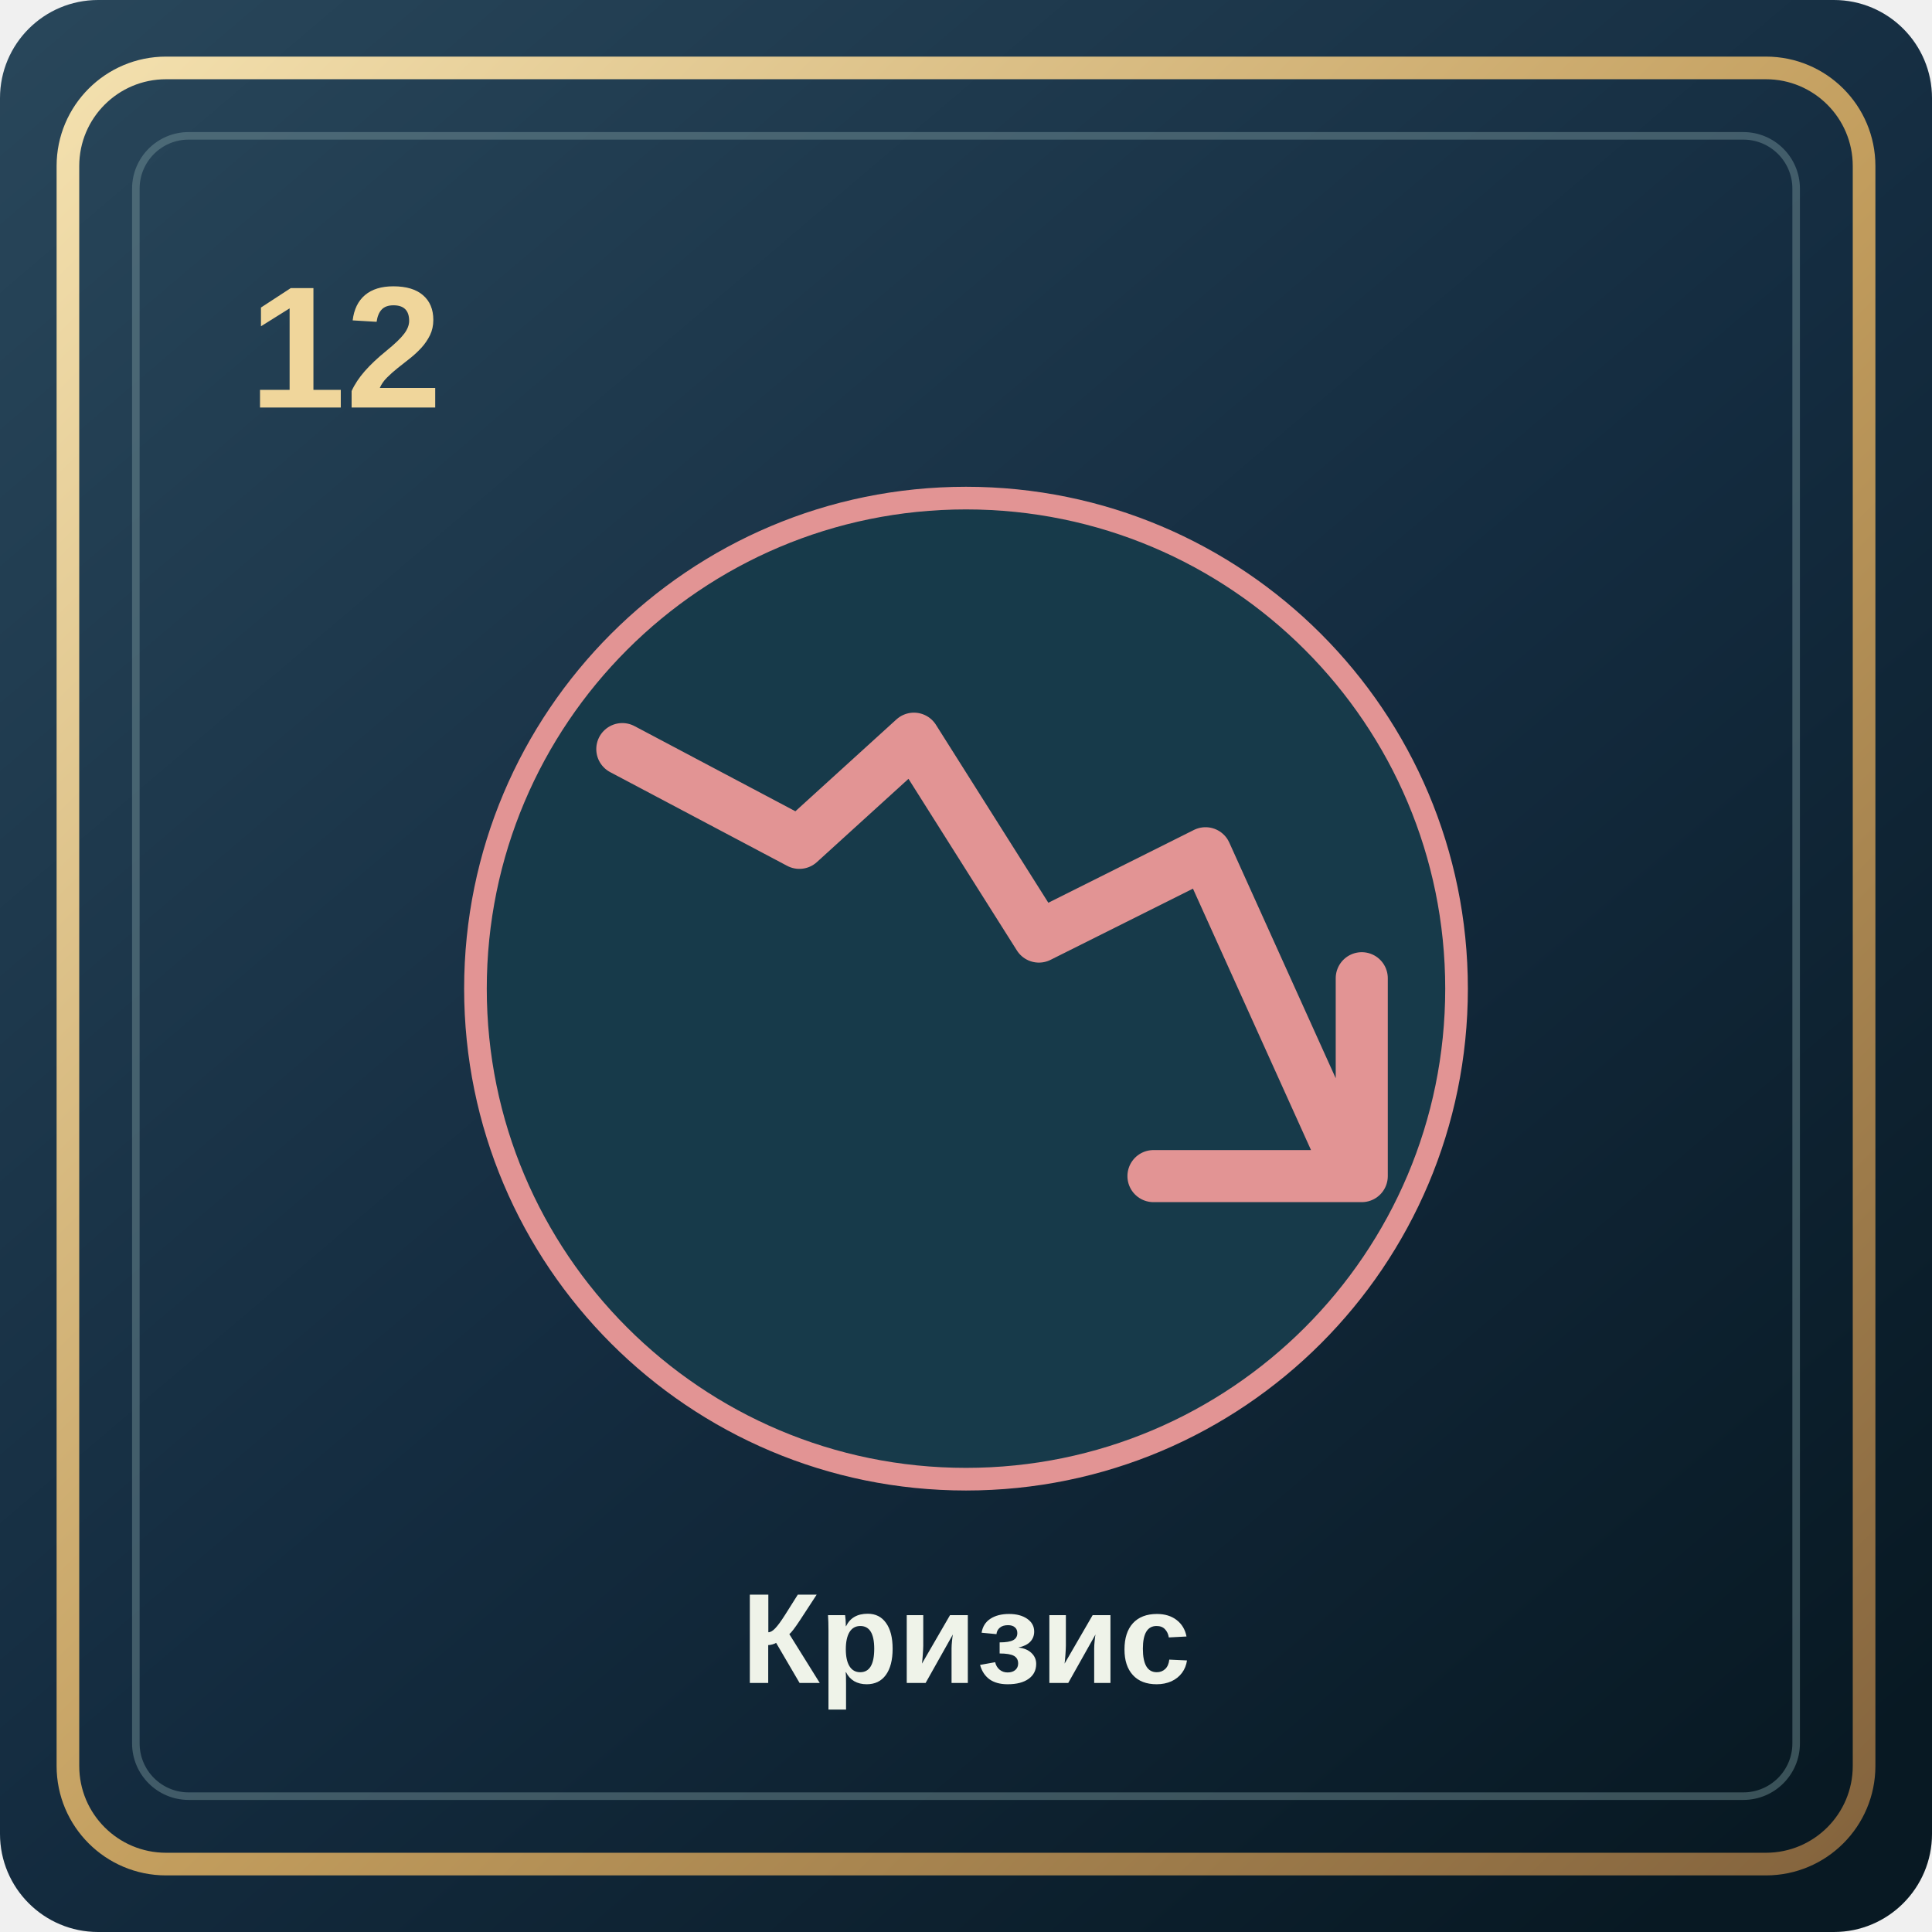
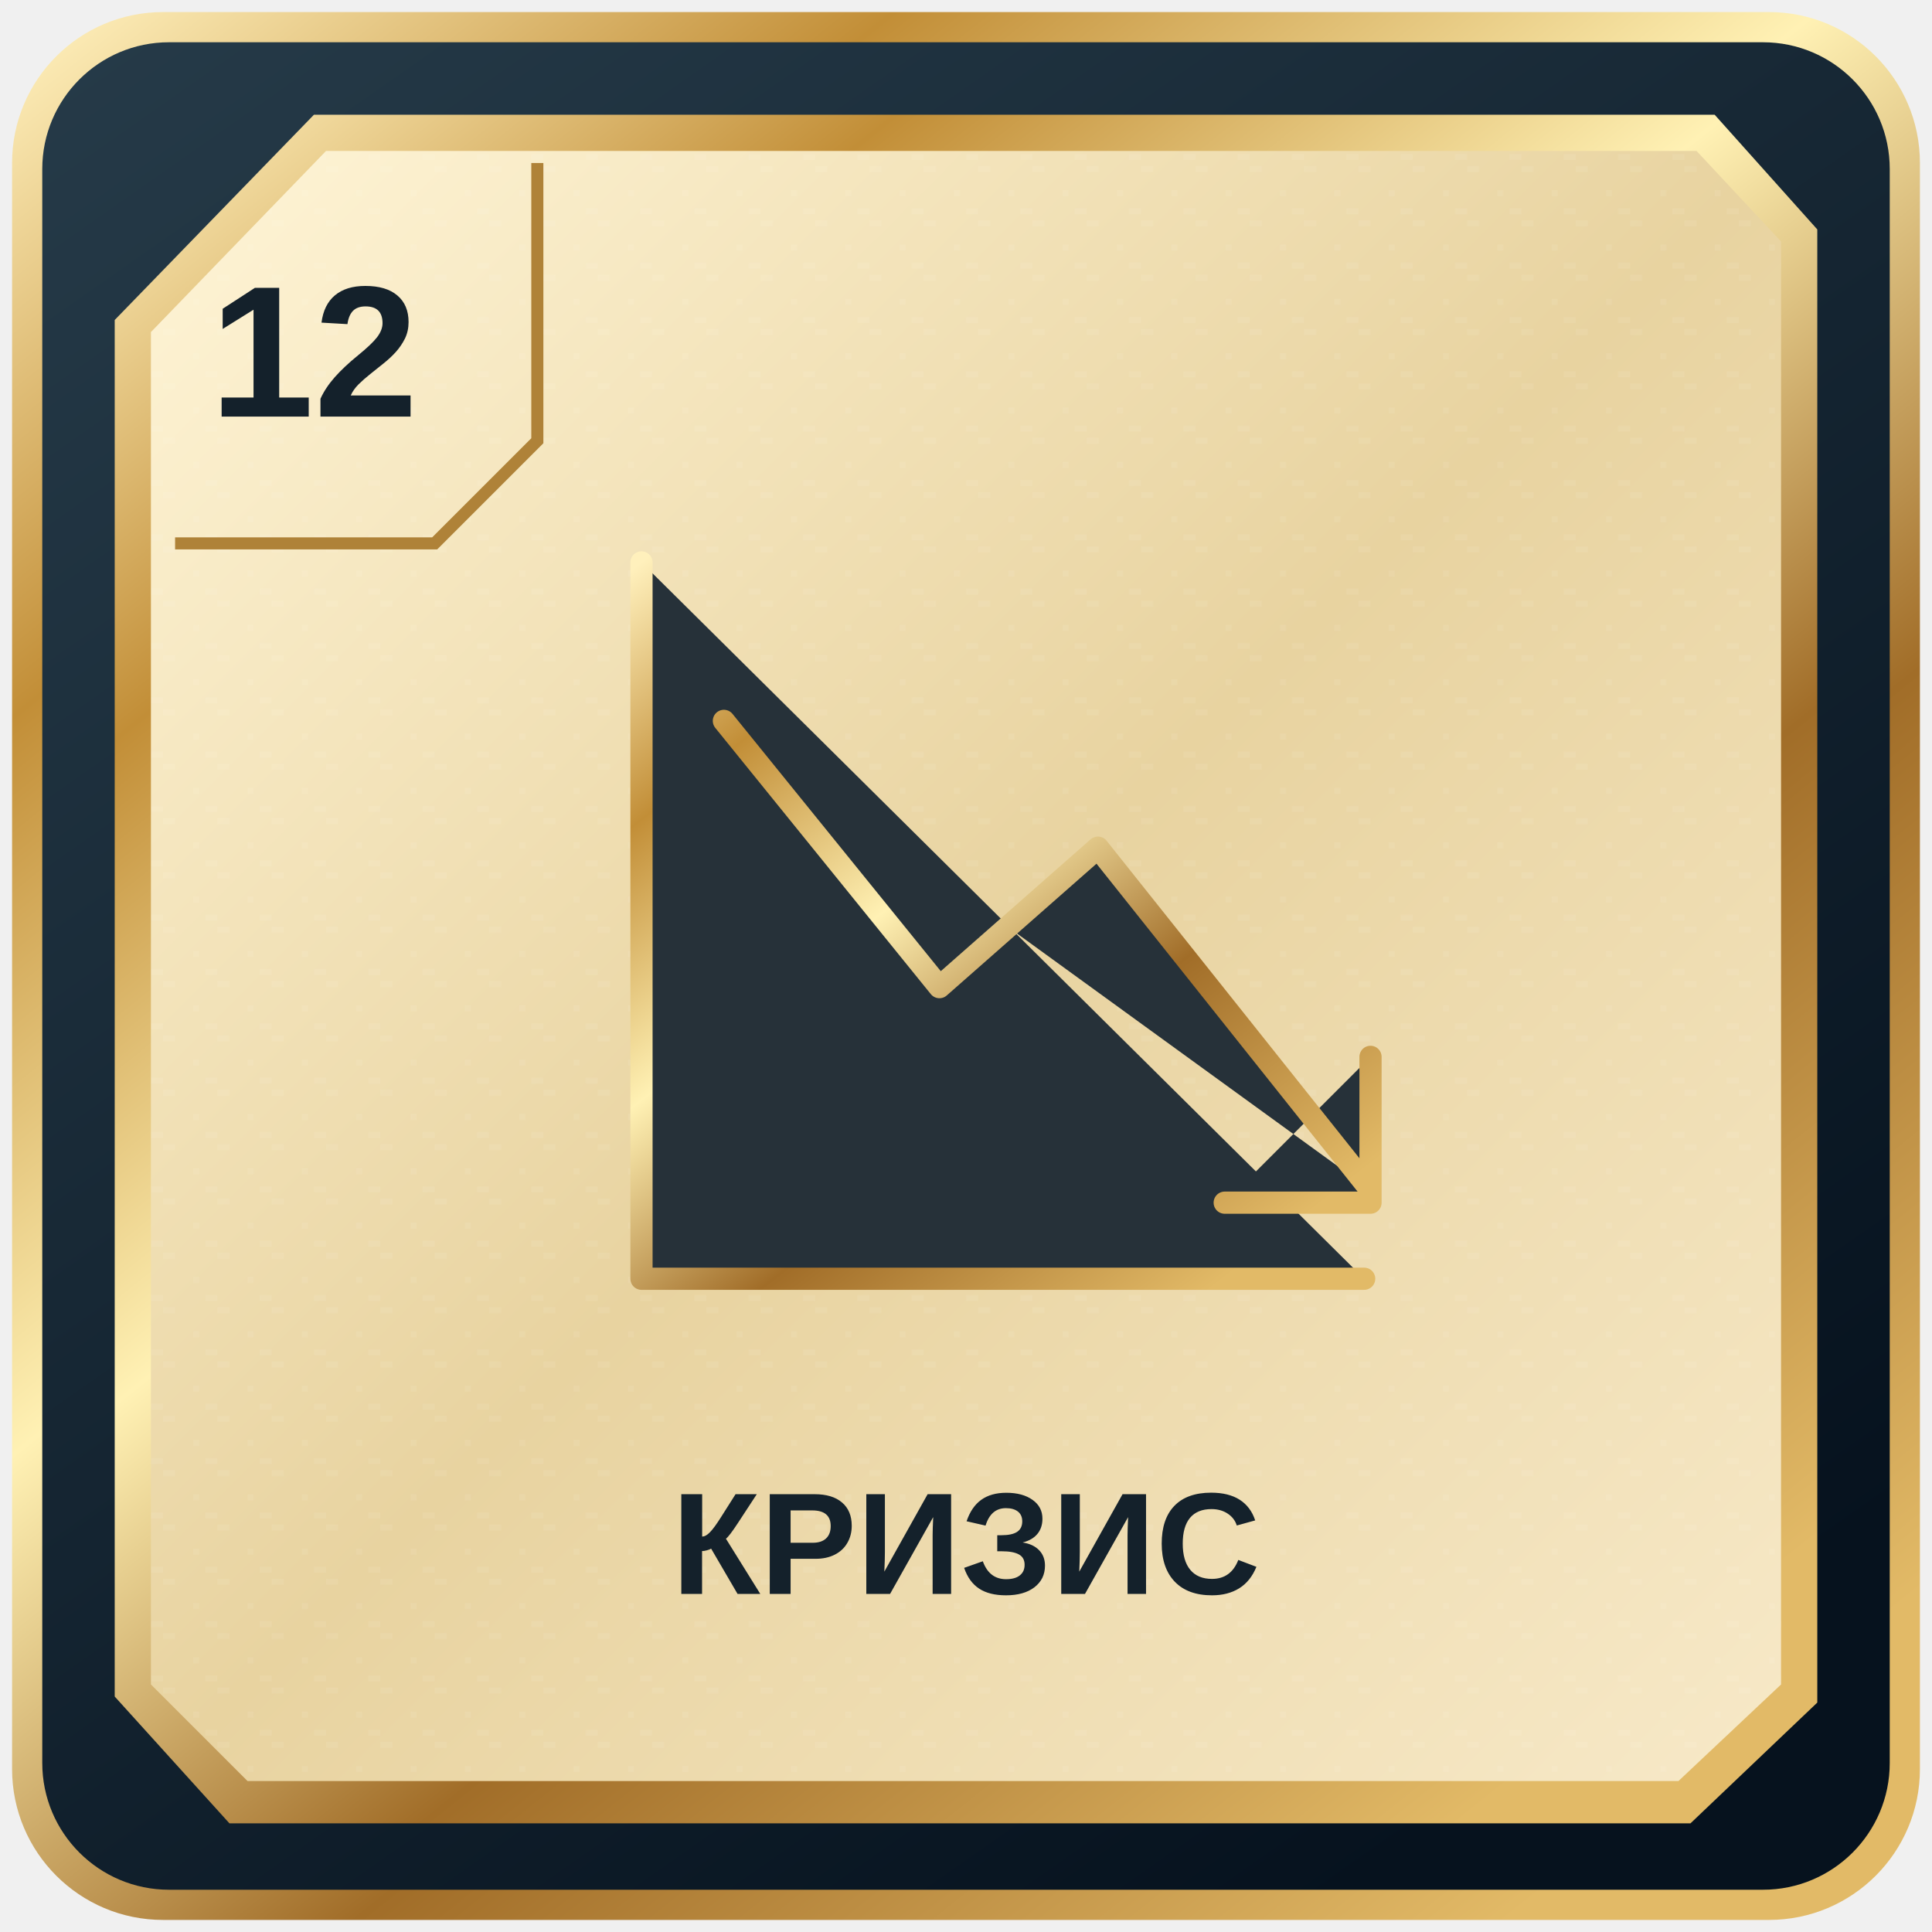
- <svg xmlns="http://www.w3.org/2000/svg" viewBox="0 0 256 256" width="256" height="256" role="img" aria-label="Кризис">
+ <svg xmlns="http://www.w3.org/2000/svg" viewBox="0 0 320 320" role="img" aria-label="Кризис">
  <defs>
-     <linearGradient id="bg" x2=".85" y2="1">
-       <stop stop-color="#29475b" />
-       <stop offset=".55" stop-color="#142c40" />
-       <stop offset="1" stop-color="#081923" />
+     <linearGradient id="gold" x2="0.8" y2="1">
+       <stop stop-color="#fff0bc" />
+       <stop offset=".22" stop-color="#c28e37" />
+       <stop offset=".46" stop-color="#fff1b4" />
+       <stop offset=".7" stop-color="#a16d28" />
+       <stop offset="1" stop-color="#e2ba67" />
    </linearGradient>
-     <linearGradient id="gold" x2="1" y2="1">
-       <stop stop-color="#f4e1af" />
-       <stop offset=".53" stop-color="#c29d5d" />
-       <stop offset="1" stop-color="#83633d" />
+     <linearGradient id="cream" x2="1" y2="1">
+       <stop stop-color="#fff5d7" />
+       <stop offset=".5" stop-color="#e8d3a0" />
+       <stop offset="1" stop-color="#f7e9c8" />
+     </linearGradient>
+     <linearGradient id="navy" x2=".7" y2="1">
+       <stop stop-color="#263b49" />
+       <stop offset="1" stop-color="#06121e" />
    </linearGradient>
    <linearGradient id="glass" x2="1" y2="1">
-       <stop stop-color="#bddad8" />
-       <stop offset="1" stop-color="#627f99" />
+       <stop stop-color="#d4e9e8" />
+       <stop offset=".45" stop-color="#6495ad" />
+       <stop offset="1" stop-color="#294453" />
    </linearGradient>
+     <pattern id="grain" width="9" height="9" patternUnits="userSpaceOnUse">
+       <path d="M0 1h2m3 4h1m1 3h2" stroke="#fff" opacity=".07" />
+     </pattern>
  </defs>
-   <rect width="256" height="256" rx="13" fill="url(#bg)" />
-   <rect x="9" y="9" width="238" height="238" rx="13" stroke="url(#gold)" stroke-width="3" fill="none" />
-   <rect x="18" y="18" width="220" height="220" rx="7" stroke="#7b989d" stroke-opacity=".44" fill="none" />
-   <text x="33" y="54" fill="#f0d69b" font-family="Arial,sans-serif" font-size="23" font-weight="700">12</text>
-   <circle cx="128" cy="131" r="65" fill="#173a4a" stroke="#e29494" stroke-width="3" />
-   <g transform="translate(128 131)" style="color:#e29494">
-     <g transform="scale(1.38)" stroke="currentColor" stroke-linecap="round" stroke-linejoin="round" stroke-width="5" fill="none">
-       <path d="M-33-23l17 9 11-10 12 19 16-8 14 31m-19 0h20v-19" />
+   <rect x="2" y="2" width="316" height="316" rx="25" fill="url(#gold)" />
+   <rect x="7" y="7" width="306" height="306" rx="21" fill="url(#navy)" />
+   <path d="M52 19H284L301 38V282L280 302H38L19 281V53z" fill="url(#gold)" />
+   <path d="M54 25H281L295 40V279L278 295H41L25 279V55z" fill="url(#cream)" />
+   <path d="M54 25H281L295 40V279L278 295H41L25 279V55z" fill="url(#grain)" />
+   <path d="M29 90H72L89 73V27" fill="none" stroke="#af8238" stroke-width="2" />
+   <text x="52" y="69" text-anchor="middle" font-family="Arial,sans-serif" font-weight="700" font-size="31" fill="#14212b">12</text>
+   <g transform="translate(164 153) scale(1.05)">
+     <g fill="#263139" stroke="url(#gold)" stroke-width="3.5" stroke-linejoin="round" stroke-linecap="round">
+       <path d="M-55-57v113h114M-42-32l34 42 25-22 43 54M37 44h23V21" />
    </g>
  </g>
-   <text x="128" y="223" font-family="Arial,sans-serif" font-size="17" text-anchor="middle" fill="#eff3e9" font-weight="700">Кризис</text>
+   <text x="160" y="264" text-anchor="middle" font-family="Arial,sans-serif" font-weight="800" font-size="24" fill="#14212b">КРИЗИС</text>
</svg>
